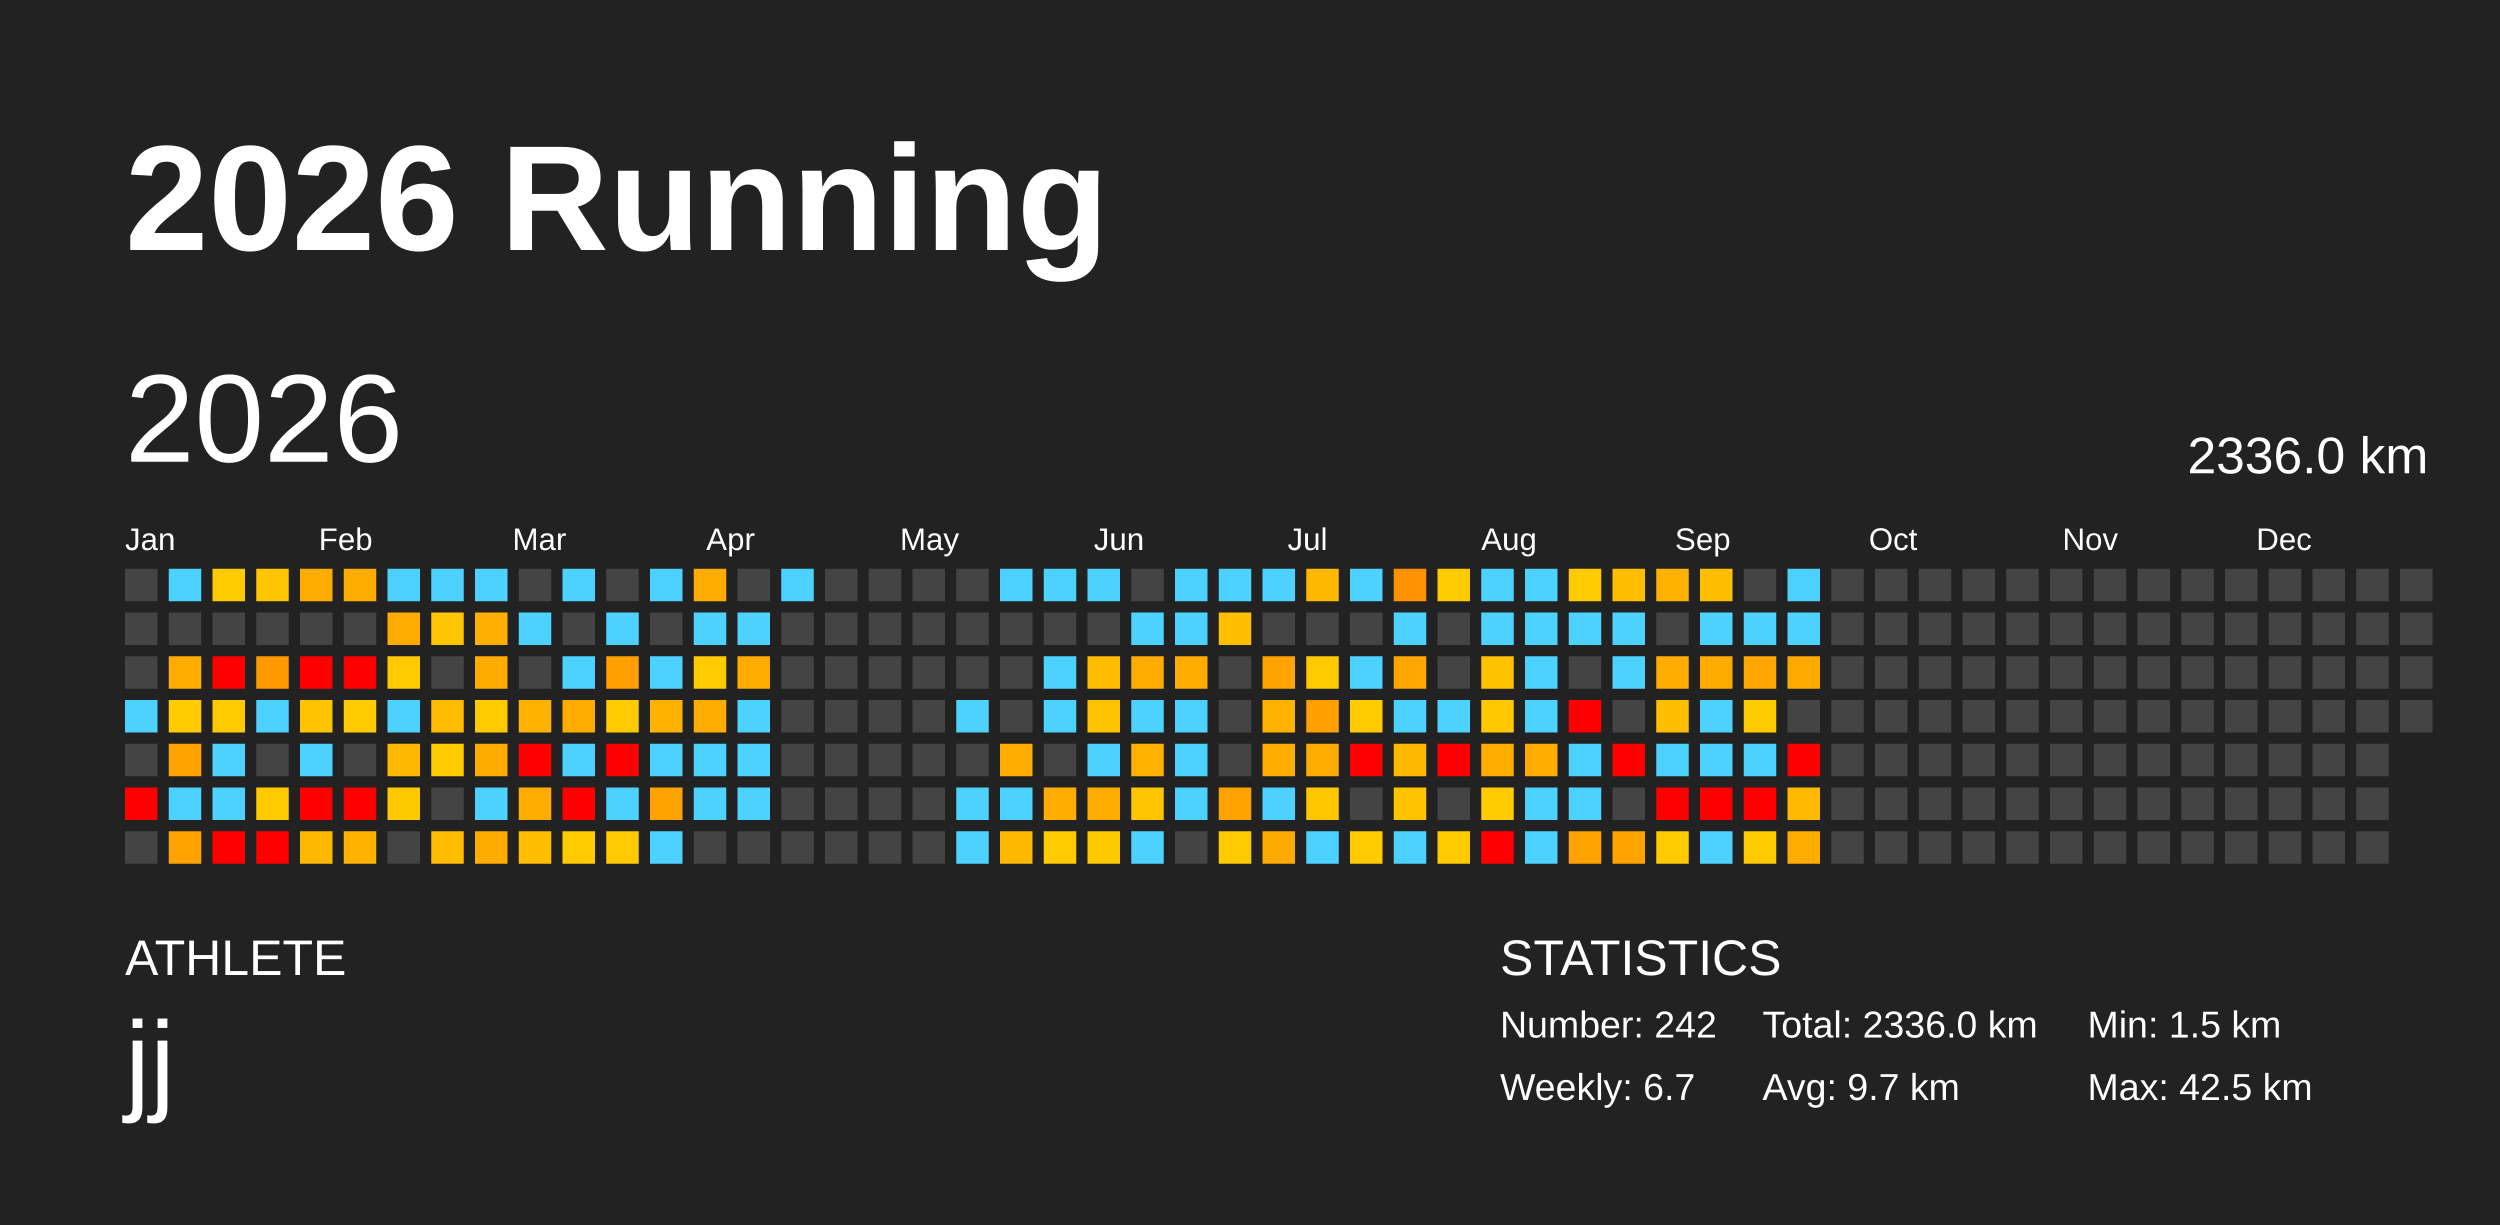
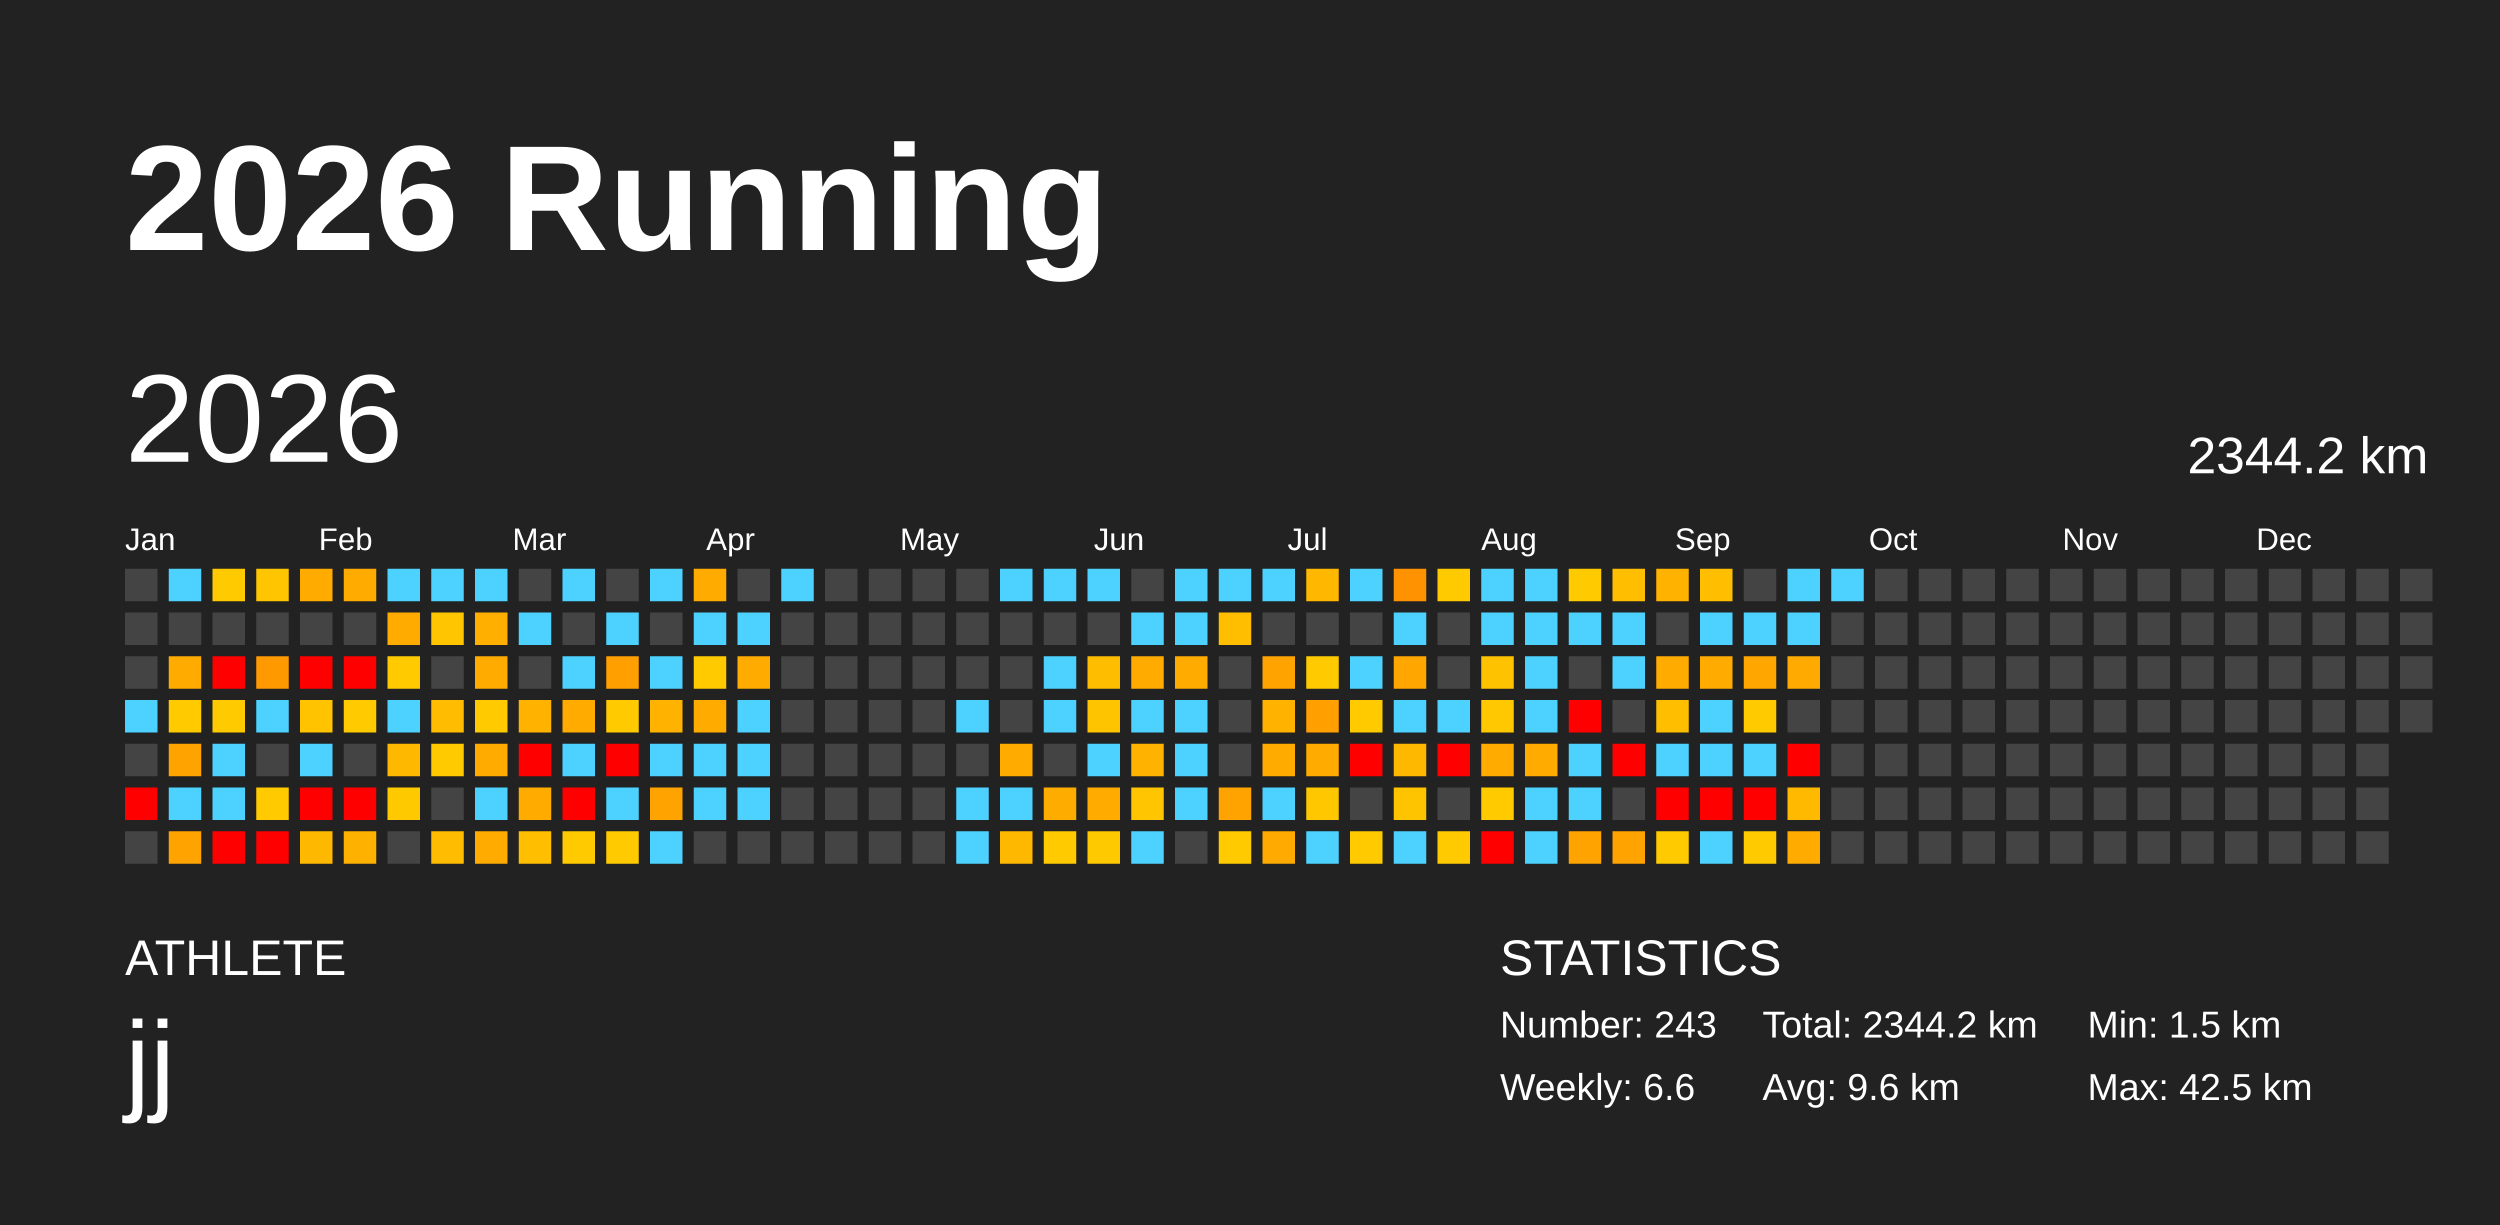
<svg xmlns="http://www.w3.org/2000/svg" baseProfile="full" height="98mm" version="1.1" viewBox="0,0,200,98" width="200mm">
  <defs />
  <rect fill="#222222" height="98" width="200" x="0" y="0" />
  <text fill="#FFFFFF" style="font-size:12px; font-family:Arial; font-weight:bold;" x="10" y="20">2026 Running</text>
  <text fill="#FFFFFF" style="font-size:4px; font-family:Arial" x="10" y="78">ATHLETE</text>
  <text fill="#FFFFFF" style="font-size:9px; font-family:Arial" x="10" y="88">jj</text>
  <text fill="#FFFFFF" style="font-size:4px; font-family:Arial" x="120" y="78">STATISTICS</text>
-   <text fill="#FFFFFF" style="font-size:3px; font-family:Arial" x="120" y="83">Number: 242</text>
-   <text fill="#FFFFFF" style="font-size:3px; font-family:Arial" x="120" y="88">Weekly: 6.7</text>
-   <text fill="#FFFFFF" style="font-size:3px; font-family:Arial" x="141" y="83">Total: 2336.0 km</text>
-   <text fill="#FFFFFF" style="font-size:3px; font-family:Arial" x="141" y="88">Avg: 9.7 km</text>
+   <text fill="#FFFFFF" style="font-size:3px; font-family:Arial" x="120" y="83">Number: 243</text>
+   <text fill="#FFFFFF" style="font-size:3px; font-family:Arial" x="120" y="88">Weekly: 6.6</text>
+   <text fill="#FFFFFF" style="font-size:3px; font-family:Arial" x="141" y="83">Total: 2344.2 km</text>
+   <text fill="#FFFFFF" style="font-size:3px; font-family:Arial" x="141" y="88">Avg: 9.6 km</text>
  <text fill="#FFFFFF" style="font-size:3px; font-family:Arial" x="167" y="83">Min: 1.5 km</text>
  <text fill="#FFFFFF" style="font-size:3px; font-family:Arial" x="167" y="88">Max: 42.5 km</text>
  <text dominant-baseline="hanging" fill="#FFFFFF" style="font-size:10.0px; font-family:Arial;" x="10" y="30">2026</text>
-   <text dominant-baseline="hanging" fill="#FFFFFF" style="font-size:4.125px; font-family:Arial;" x="175" y="35">2336.0 km</text>
+   <text dominant-baseline="hanging" fill="#FFFFFF" style="font-size:4.125px; font-family:Arial;" x="175" y="35">2344.2 km</text>
  <text fill="#FFFFFF" style="font-size:2.5px; font-family:Arial" x="10.0" y="44">Jan</text>
  <text fill="#FFFFFF" style="font-size:2.5px; font-family:Arial" x="25.5" y="44">Feb</text>
  <text fill="#FFFFFF" style="font-size:2.5px; font-family:Arial" x="41.0" y="44">Mar</text>
  <text fill="#FFFFFF" style="font-size:2.5px; font-family:Arial" x="56.5" y="44">Apr</text>
  <text fill="#FFFFFF" style="font-size:2.5px; font-family:Arial" x="72.0" y="44">May</text>
  <text fill="#FFFFFF" style="font-size:2.5px; font-family:Arial" x="87.5" y="44">Jun</text>
  <text fill="#FFFFFF" style="font-size:2.5px; font-family:Arial" x="103.0" y="44">Jul</text>
  <text fill="#FFFFFF" style="font-size:2.5px; font-family:Arial" x="118.5" y="44">Aug</text>
  <text fill="#FFFFFF" style="font-size:2.5px; font-family:Arial" x="134.0" y="44">Sep</text>
  <text fill="#FFFFFF" style="font-size:2.5px; font-family:Arial" x="149.5" y="44">Oct</text>
  <text fill="#FFFFFF" style="font-size:2.5px; font-family:Arial" x="165.0" y="44">Nov</text>
  <text fill="#FFFFFF" style="font-size:2.5px; font-family:Arial" x="180.5" y="44">Dec</text>
  <rect fill="#444444" height="2.6" width="2.6" x="10.0" y="45.5" />
  <rect fill="#444444" height="2.6" width="2.6" x="10.0" y="49.0" />
  <rect fill="#444444" height="2.6" width="2.6" x="10.0" y="52.5" />
  <rect fill="#4dd2ff" height="2.6" width="2.6" x="10.0" y="56.0" />
  <rect fill="#444444" height="2.6" width="2.6" x="10.0" y="59.5" />
  <rect fill="red" height="2.6" width="2.6" x="10.0" y="63.0" />
  <rect fill="#444444" height="2.6" width="2.6" x="10.0" y="66.5" />
  <rect fill="#4dd2ff" height="2.6" width="2.6" x="13.5" y="45.5" />
  <rect fill="#444444" height="2.6" width="2.6" x="13.5" y="49.0" />
  <rect fill="#ffab00" height="2.6" width="2.6" x="13.5" y="52.5" />
  <rect fill="#ffcb00" height="2.6" width="2.6" x="13.5" y="56.0" />
  <rect fill="#ffa300" height="2.6" width="2.6" x="13.5" y="59.5" />
  <rect fill="#4dd2ff" height="2.6" width="2.6" x="13.5" y="63.0" />
  <rect fill="#ffa300" height="2.6" width="2.6" x="13.5" y="66.5" />
  <rect fill="#ffcb00" height="2.6" width="2.6" x="17.0" y="45.5" />
  <rect fill="#444444" height="2.6" width="2.6" x="17.0" y="49.0" />
  <rect fill="red" height="2.6" width="2.6" x="17.0" y="52.5" />
  <rect fill="#ffcb00" height="2.6" width="2.6" x="17.0" y="56.0" />
  <rect fill="#4dd2ff" height="2.6" width="2.6" x="17.0" y="59.5" />
  <rect fill="#4dd2ff" height="2.6" width="2.6" x="17.0" y="63.0" />
  <rect fill="red" height="2.6" width="2.6" x="17.0" y="66.5" />
  <rect fill="#ffc500" height="2.6" width="2.6" x="20.5" y="45.5" />
  <rect fill="#444444" height="2.6" width="2.6" x="20.5" y="49.0" />
  <rect fill="#ff9900" height="2.6" width="2.6" x="20.5" y="52.5" />
  <rect fill="#4dd2ff" height="2.6" width="2.6" x="20.5" y="56.0" />
  <rect fill="#444444" height="2.6" width="2.6" x="20.5" y="59.5" />
  <rect fill="#ffcb00" height="2.6" width="2.6" x="20.5" y="63.0" />
  <rect fill="red" height="2.6" width="2.6" x="20.5" y="66.5" />
  <rect fill="#ffab00" height="2.6" width="2.6" x="24.0" y="45.5" />
  <rect fill="#444444" height="2.6" width="2.6" x="24.0" y="49.0" />
  <rect fill="red" height="2.6" width="2.6" x="24.0" y="52.5" />
  <rect fill="#ffc300" height="2.6" width="2.6" x="24.0" y="56.0" />
  <rect fill="#4dd2ff" height="2.6" width="2.6" x="24.0" y="59.5" />
  <rect fill="red" height="2.6" width="2.6" x="24.0" y="63.0" />
  <rect fill="#ffb800" height="2.6" width="2.6" x="24.0" y="66.5" />
  <rect fill="#ffab00" height="2.6" width="2.6" x="27.5" y="45.5" />
  <rect fill="#444444" height="2.6" width="2.6" x="27.5" y="49.0" />
  <rect fill="red" height="2.6" width="2.6" x="27.5" y="52.5" />
  <rect fill="#ffcb00" height="2.6" width="2.6" x="27.5" y="56.0" />
  <rect fill="#444444" height="2.6" width="2.6" x="27.5" y="59.5" />
  <rect fill="red" height="2.6" width="2.6" x="27.5" y="63.0" />
  <rect fill="#ffb100" height="2.6" width="2.6" x="27.5" y="66.5" />
  <rect fill="#4dd2ff" height="2.6" width="2.6" x="31.0" y="45.5" />
  <rect fill="#ffab00" height="2.6" width="2.6" x="31.0" y="49.0" />
  <rect fill="#ffcb00" height="2.6" width="2.6" x="31.0" y="52.5" />
  <rect fill="#4dd2ff" height="2.6" width="2.6" x="31.0" y="56.0" />
  <rect fill="#ffb800" height="2.6" width="2.6" x="31.0" y="59.5" />
  <rect fill="#ffc900" height="2.6" width="2.6" x="31.0" y="63.0" />
  <rect fill="#444444" height="2.6" width="2.6" x="31.0" y="66.5" />
  <rect fill="#4dd2ff" height="2.6" width="2.6" x="34.5" y="45.5" />
  <rect fill="#ffc500" height="2.6" width="2.6" x="34.5" y="49.0" />
  <rect fill="#444444" height="2.6" width="2.6" x="34.5" y="52.5" />
  <rect fill="#ffbc00" height="2.6" width="2.6" x="34.5" y="56.0" />
  <rect fill="#ffcb00" height="2.6" width="2.6" x="34.5" y="59.5" />
  <rect fill="#444444" height="2.6" width="2.6" x="34.5" y="63.0" />
  <rect fill="#ffbc00" height="2.6" width="2.6" x="34.5" y="66.5" />
  <rect fill="#4dd2ff" height="2.6" width="2.6" x="38.0" y="45.5" />
  <rect fill="#ffaf00" height="2.6" width="2.6" x="38.0" y="49.0" />
  <rect fill="#ffab00" height="2.6" width="2.6" x="38.0" y="52.5" />
  <rect fill="#ffcb00" height="2.6" width="2.6" x="38.0" y="56.0" />
  <rect fill="#ffab00" height="2.6" width="2.6" x="38.0" y="59.5" />
  <rect fill="#4dd2ff" height="2.6" width="2.6" x="38.0" y="63.0" />
  <rect fill="#ffab00" height="2.6" width="2.6" x="38.0" y="66.5" />
  <rect fill="#444444" height="2.6" width="2.6" x="41.5" y="45.5" />
  <rect fill="#4dd2ff" height="2.6" width="2.6" x="41.5" y="49.0" />
  <rect fill="#444444" height="2.6" width="2.6" x="41.5" y="52.5" />
  <rect fill="#ffb200" height="2.6" width="2.6" x="41.5" y="56.0" />
  <rect fill="red" height="2.6" width="2.6" x="41.5" y="59.5" />
  <rect fill="#ffab00" height="2.6" width="2.6" x="41.5" y="63.0" />
  <rect fill="#ffbf00" height="2.6" width="2.6" x="41.5" y="66.5" />
  <rect fill="#4dd2ff" height="2.6" width="2.6" x="45.0" y="45.5" />
  <rect fill="#444444" height="2.6" width="2.6" x="45.0" y="49.0" />
  <rect fill="#4dd2ff" height="2.6" width="2.6" x="45.0" y="52.5" />
  <rect fill="#ffab00" height="2.6" width="2.6" x="45.0" y="56.0" />
  <rect fill="#4dd2ff" height="2.6" width="2.6" x="45.0" y="59.5" />
  <rect fill="red" height="2.6" width="2.6" x="45.0" y="63.0" />
  <rect fill="#ffcb00" height="2.6" width="2.6" x="45.0" y="66.5" />
  <rect fill="#444444" height="2.6" width="2.6" x="48.5" y="45.5" />
  <rect fill="#4dd2ff" height="2.6" width="2.6" x="48.5" y="49.0" />
  <rect fill="#ff9f00" height="2.6" width="2.6" x="48.5" y="52.5" />
  <rect fill="#ffcb00" height="2.6" width="2.6" x="48.5" y="56.0" />
  <rect fill="red" height="2.6" width="2.6" x="48.5" y="59.5" />
  <rect fill="#4dd2ff" height="2.6" width="2.6" x="48.5" y="63.0" />
  <rect fill="#ffcb00" height="2.6" width="2.6" x="48.5" y="66.5" />
  <rect fill="#4dd2ff" height="2.6" width="2.6" x="52.0" y="45.5" />
  <rect fill="#444444" height="2.6" width="2.6" x="52.0" y="49.0" />
  <rect fill="#4dd2ff" height="2.6" width="2.6" x="52.0" y="52.5" />
  <rect fill="#ffb200" height="2.6" width="2.6" x="52.0" y="56.0" />
  <rect fill="#4dd2ff" height="2.6" width="2.6" x="52.0" y="59.5" />
  <rect fill="#ffa300" height="2.6" width="2.6" x="52.0" y="63.0" />
  <rect fill="#4dd2ff" height="2.6" width="2.6" x="52.0" y="66.5" />
  <rect fill="#ffab00" height="2.6" width="2.6" x="55.5" y="45.5" />
  <rect fill="#4dd2ff" height="2.6" width="2.6" x="55.5" y="49.0" />
  <rect fill="#ffcb00" height="2.6" width="2.6" x="55.5" y="52.5" />
  <rect fill="#ffab00" height="2.6" width="2.6" x="55.5" y="56.0" />
  <rect fill="#4dd2ff" height="2.6" width="2.6" x="55.5" y="59.5" />
  <rect fill="#4dd2ff" height="2.6" width="2.6" x="55.5" y="63.0" />
  <rect fill="#444444" height="2.6" width="2.6" x="55.5" y="66.5" />
  <rect fill="#444444" height="2.6" width="2.6" x="59.0" y="45.5" />
  <rect fill="#4dd2ff" height="2.6" width="2.6" x="59.0" y="49.0" />
  <rect fill="#ffab00" height="2.6" width="2.6" x="59.0" y="52.5" />
  <rect fill="#4dd2ff" height="2.6" width="2.6" x="59.0" y="56.0" />
  <rect fill="#4dd2ff" height="2.6" width="2.6" x="59.0" y="59.5" />
  <rect fill="#4dd2ff" height="2.6" width="2.6" x="59.0" y="63.0" />
  <rect fill="#444444" height="2.6" width="2.6" x="59.0" y="66.5" />
  <rect fill="#4dd2ff" height="2.6" width="2.6" x="62.5" y="45.5" />
  <rect fill="#444444" height="2.6" width="2.6" x="62.5" y="49.0" />
  <rect fill="#444444" height="2.6" width="2.6" x="62.5" y="52.5" />
  <rect fill="#444444" height="2.6" width="2.6" x="62.5" y="56.0" />
  <rect fill="#444444" height="2.6" width="2.6" x="62.5" y="59.5" />
  <rect fill="#444444" height="2.6" width="2.6" x="62.5" y="63.0" />
  <rect fill="#444444" height="2.6" width="2.6" x="62.5" y="66.5" />
  <rect fill="#444444" height="2.6" width="2.6" x="66.0" y="45.5" />
  <rect fill="#444444" height="2.6" width="2.6" x="66.0" y="49.0" />
  <rect fill="#444444" height="2.6" width="2.6" x="66.0" y="52.5" />
  <rect fill="#444444" height="2.6" width="2.6" x="66.0" y="56.0" />
  <rect fill="#444444" height="2.6" width="2.6" x="66.0" y="59.5" />
  <rect fill="#444444" height="2.6" width="2.6" x="66.0" y="63.0" />
  <rect fill="#444444" height="2.6" width="2.6" x="66.0" y="66.5" />
  <rect fill="#444444" height="2.6" width="2.6" x="69.5" y="45.5" />
  <rect fill="#444444" height="2.6" width="2.6" x="69.5" y="49.0" />
  <rect fill="#444444" height="2.6" width="2.6" x="69.5" y="52.5" />
  <rect fill="#444444" height="2.6" width="2.6" x="69.5" y="56.0" />
  <rect fill="#444444" height="2.6" width="2.6" x="69.5" y="59.5" />
  <rect fill="#444444" height="2.6" width="2.6" x="69.5" y="63.0" />
  <rect fill="#444444" height="2.6" width="2.6" x="69.5" y="66.5" />
  <rect fill="#444444" height="2.6" width="2.6" x="73.0" y="45.5" />
  <rect fill="#444444" height="2.6" width="2.6" x="73.0" y="49.0" />
  <rect fill="#444444" height="2.6" width="2.6" x="73.0" y="52.5" />
  <rect fill="#444444" height="2.6" width="2.6" x="73.0" y="56.0" />
  <rect fill="#444444" height="2.6" width="2.6" x="73.0" y="59.5" />
  <rect fill="#444444" height="2.6" width="2.6" x="73.0" y="63.0" />
  <rect fill="#444444" height="2.6" width="2.6" x="73.0" y="66.5" />
  <rect fill="#444444" height="2.6" width="2.6" x="76.5" y="45.5" />
  <rect fill="#444444" height="2.6" width="2.6" x="76.5" y="49.0" />
  <rect fill="#444444" height="2.6" width="2.6" x="76.5" y="52.5" />
  <rect fill="#4dd2ff" height="2.6" width="2.6" x="76.5" y="56.0" />
  <rect fill="#444444" height="2.6" width="2.6" x="76.5" y="59.5" />
  <rect fill="#4dd2ff" height="2.6" width="2.6" x="76.5" y="63.0" />
  <rect fill="#4dd2ff" height="2.6" width="2.6" x="76.5" y="66.5" />
  <rect fill="#4dd2ff" height="2.6" width="2.6" x="80.0" y="45.5" />
  <rect fill="#444444" height="2.6" width="2.6" x="80.0" y="49.0" />
  <rect fill="#444444" height="2.6" width="2.6" x="80.0" y="52.5" />
  <rect fill="#444444" height="2.6" width="2.6" x="80.0" y="56.0" />
  <rect fill="#ffab00" height="2.6" width="2.6" x="80.0" y="59.5" />
  <rect fill="#4dd2ff" height="2.6" width="2.6" x="80.0" y="63.0" />
  <rect fill="#ffb800" height="2.6" width="2.6" x="80.0" y="66.5" />
  <rect fill="#4dd2ff" height="2.6" width="2.6" x="83.5" y="45.5" />
  <rect fill="#444444" height="2.6" width="2.6" x="83.5" y="49.0" />
  <rect fill="#4dd2ff" height="2.6" width="2.6" x="83.5" y="52.5" />
  <rect fill="#4dd2ff" height="2.6" width="2.6" x="83.5" y="56.0" />
  <rect fill="#444444" height="2.6" width="2.6" x="83.5" y="59.5" />
  <rect fill="#ffac00" height="2.6" width="2.6" x="83.5" y="63.0" />
  <rect fill="#ffcb00" height="2.6" width="2.6" x="83.5" y="66.5" />
  <rect fill="#4dd2ff" height="2.6" width="2.6" x="87.0" y="45.5" />
  <rect fill="#444444" height="2.6" width="2.6" x="87.0" y="49.0" />
  <rect fill="#ffbd00" height="2.6" width="2.6" x="87.0" y="52.5" />
  <rect fill="#ffc400" height="2.6" width="2.6" x="87.0" y="56.0" />
  <rect fill="#4dd2ff" height="2.6" width="2.6" x="87.0" y="59.5" />
  <rect fill="#ffab00" height="2.6" width="2.6" x="87.0" y="63.0" />
  <rect fill="#ffc900" height="2.6" width="2.6" x="87.0" y="66.5" />
  <rect fill="#444444" height="2.6" width="2.6" x="90.5" y="45.5" />
  <rect fill="#4dd2ff" height="2.6" width="2.6" x="90.5" y="49.0" />
  <rect fill="#ffab00" height="2.6" width="2.6" x="90.5" y="52.5" />
  <rect fill="#4dd2ff" height="2.6" width="2.6" x="90.5" y="56.0" />
  <rect fill="#ffb200" height="2.6" width="2.6" x="90.5" y="59.5" />
  <rect fill="#ffc500" height="2.6" width="2.6" x="90.5" y="63.0" />
  <rect fill="#4dd2ff" height="2.6" width="2.6" x="90.5" y="66.5" />
  <rect fill="#4dd2ff" height="2.6" width="2.6" x="94.0" y="45.5" />
  <rect fill="#4dd2ff" height="2.6" width="2.6" x="94.0" y="49.0" />
  <rect fill="#ffab00" height="2.6" width="2.6" x="94.0" y="52.5" />
  <rect fill="#4dd2ff" height="2.6" width="2.6" x="94.0" y="56.0" />
  <rect fill="#4dd2ff" height="2.6" width="2.6" x="94.0" y="59.5" />
  <rect fill="#4dd2ff" height="2.6" width="2.6" x="94.0" y="63.0" />
  <rect fill="#444444" height="2.6" width="2.6" x="94.0" y="66.5" />
  <rect fill="#4dd2ff" height="2.6" width="2.6" x="97.5" y="45.5" />
  <rect fill="#ffbf00" height="2.6" width="2.6" x="97.5" y="49.0" />
  <rect fill="#444444" height="2.6" width="2.6" x="97.5" y="52.5" />
  <rect fill="#444444" height="2.6" width="2.6" x="97.5" y="56.0" />
  <rect fill="#444444" height="2.6" width="2.6" x="97.5" y="59.5" />
  <rect fill="#ffa300" height="2.6" width="2.6" x="97.5" y="63.0" />
  <rect fill="#ffcb00" height="2.6" width="2.6" x="97.5" y="66.5" />
  <rect fill="#4dd2ff" height="2.6" width="2.6" x="101.0" y="45.5" />
  <rect fill="#444444" height="2.6" width="2.6" x="101.0" y="49.0" />
  <rect fill="#ffa300" height="2.6" width="2.6" x="101.0" y="52.5" />
  <rect fill="#ffb200" height="2.6" width="2.6" x="101.0" y="56.0" />
  <rect fill="#ffab00" height="2.6" width="2.6" x="101.0" y="59.5" />
  <rect fill="#4dd2ff" height="2.6" width="2.6" x="101.0" y="63.0" />
  <rect fill="#ffaa00" height="2.6" width="2.6" x="101.0" y="66.5" />
  <rect fill="#ffb700" height="2.6" width="2.6" x="104.5" y="45.5" />
  <rect fill="#444444" height="2.6" width="2.6" x="104.5" y="49.0" />
  <rect fill="#ffcb00" height="2.6" width="2.6" x="104.5" y="52.5" />
  <rect fill="#ff9f00" height="2.6" width="2.6" x="104.5" y="56.0" />
  <rect fill="#ffab00" height="2.6" width="2.6" x="104.5" y="59.5" />
  <rect fill="#ffc700" height="2.6" width="2.6" x="104.5" y="63.0" />
  <rect fill="#4dd2ff" height="2.6" width="2.6" x="104.5" y="66.5" />
  <rect fill="#4dd2ff" height="2.6" width="2.6" x="108.0" y="45.5" />
  <rect fill="#444444" height="2.6" width="2.6" x="108.0" y="49.0" />
  <rect fill="#4dd2ff" height="2.6" width="2.6" x="108.0" y="52.5" />
  <rect fill="#ffcb00" height="2.6" width="2.6" x="108.0" y="56.0" />
  <rect fill="red" height="2.6" width="2.6" x="108.0" y="59.5" />
  <rect fill="#444444" height="2.6" width="2.6" x="108.0" y="63.0" />
  <rect fill="#ffcb00" height="2.6" width="2.6" x="108.0" y="66.5" />
  <rect fill="#ff9200" height="2.6" width="2.6" x="111.5" y="45.5" />
  <rect fill="#4dd2ff" height="2.6" width="2.6" x="111.5" y="49.0" />
  <rect fill="#ffa600" height="2.6" width="2.6" x="111.5" y="52.5" />
  <rect fill="#4dd2ff" height="2.6" width="2.6" x="111.5" y="56.0" />
  <rect fill="#ffb800" height="2.6" width="2.6" x="111.5" y="59.5" />
  <rect fill="#ffc400" height="2.6" width="2.6" x="111.5" y="63.0" />
  <rect fill="#4dd2ff" height="2.6" width="2.6" x="111.5" y="66.5" />
  <rect fill="#ffcb00" height="2.6" width="2.6" x="115.0" y="45.5" />
  <rect fill="#444444" height="2.6" width="2.6" x="115.0" y="49.0" />
  <rect fill="#444444" height="2.6" width="2.6" x="115.0" y="52.5" />
  <rect fill="#4dd2ff" height="2.6" width="2.6" x="115.0" y="56.0" />
  <rect fill="red" height="2.6" width="2.6" x="115.0" y="59.5" />
  <rect fill="#444444" height="2.6" width="2.6" x="115.0" y="63.0" />
  <rect fill="#ffca00" height="2.6" width="2.6" x="115.0" y="66.5" />
  <rect fill="#4dd2ff" height="2.6" width="2.6" x="118.5" y="45.5" />
  <rect fill="#4dd2ff" height="2.6" width="2.6" x="118.5" y="49.0" />
  <rect fill="#ffc200" height="2.6" width="2.6" x="118.5" y="52.5" />
  <rect fill="#ffc800" height="2.6" width="2.6" x="118.5" y="56.0" />
  <rect fill="#ffab00" height="2.6" width="2.6" x="118.5" y="59.5" />
  <rect fill="#ffcb00" height="2.6" width="2.6" x="118.5" y="63.0" />
  <rect fill="red" height="2.6" width="2.6" x="118.5" y="66.5" />
  <rect fill="#4dd2ff" height="2.6" width="2.6" x="122.0" y="45.5" />
  <rect fill="#4dd2ff" height="2.6" width="2.6" x="122.0" y="49.0" />
  <rect fill="#4dd2ff" height="2.6" width="2.6" x="122.0" y="52.5" />
  <rect fill="#4dd2ff" height="2.6" width="2.6" x="122.0" y="56.0" />
  <rect fill="#ffab00" height="2.6" width="2.6" x="122.0" y="59.5" />
  <rect fill="#4dd2ff" height="2.6" width="2.6" x="122.0" y="63.0" />
  <rect fill="#4dd2ff" height="2.6" width="2.6" x="122.0" y="66.5" />
  <rect fill="#ffca00" height="2.6" width="2.6" x="125.5" y="45.5" />
  <rect fill="#4dd2ff" height="2.6" width="2.6" x="125.5" y="49.0" />
  <rect fill="#444444" height="2.6" width="2.6" x="125.5" y="52.5" />
  <rect fill="red" height="2.6" width="2.6" x="125.5" y="56.0" />
  <rect fill="#4dd2ff" height="2.6" width="2.6" x="125.5" y="59.5" />
  <rect fill="#4dd2ff" height="2.6" width="2.6" x="125.5" y="63.0" />
  <rect fill="#ffa300" height="2.6" width="2.6" x="125.5" y="66.5" />
  <rect fill="#ffbf00" height="2.6" width="2.6" x="129.0" y="45.5" />
  <rect fill="#4dd2ff" height="2.6" width="2.6" x="129.0" y="49.0" />
  <rect fill="#4dd2ff" height="2.6" width="2.6" x="129.0" y="52.5" />
  <rect fill="#444444" height="2.6" width="2.6" x="129.0" y="56.0" />
  <rect fill="red" height="2.6" width="2.6" x="129.0" y="59.5" />
  <rect fill="#444444" height="2.6" width="2.6" x="129.0" y="63.0" />
  <rect fill="#ffa300" height="2.6" width="2.6" x="129.0" y="66.5" />
  <rect fill="#ffb200" height="2.6" width="2.6" x="132.5" y="45.5" />
  <rect fill="#444444" height="2.6" width="2.6" x="132.5" y="49.0" />
  <rect fill="#ffab00" height="2.6" width="2.6" x="132.5" y="52.5" />
  <rect fill="#ffbe00" height="2.6" width="2.6" x="132.5" y="56.0" />
  <rect fill="#4dd2ff" height="2.6" width="2.6" x="132.5" y="59.5" />
  <rect fill="red" height="2.6" width="2.6" x="132.5" y="63.0" />
  <rect fill="#ffcb00" height="2.6" width="2.6" x="132.5" y="66.5" />
  <rect fill="#ffbf00" height="2.6" width="2.6" x="136.0" y="45.5" />
  <rect fill="#4dd2ff" height="2.6" width="2.6" x="136.0" y="49.0" />
  <rect fill="#ffab00" height="2.6" width="2.6" x="136.0" y="52.5" />
  <rect fill="#4dd2ff" height="2.6" width="2.6" x="136.0" y="56.0" />
  <rect fill="#4dd2ff" height="2.6" width="2.6" x="136.0" y="59.5" />
  <rect fill="red" height="2.6" width="2.6" x="136.0" y="63.0" />
  <rect fill="#4dd2ff" height="2.6" width="2.6" x="136.0" y="66.5" />
  <rect fill="#444444" height="2.6" width="2.6" x="139.5" y="45.5" />
  <rect fill="#4dd2ff" height="2.6" width="2.6" x="139.5" y="49.0" />
  <rect fill="#ffa600" height="2.6" width="2.6" x="139.5" y="52.5" />
  <rect fill="#ffcb00" height="2.6" width="2.6" x="139.5" y="56.0" />
  <rect fill="#4dd2ff" height="2.6" width="2.6" x="139.5" y="59.5" />
  <rect fill="red" height="2.6" width="2.6" x="139.5" y="63.0" />
  <rect fill="#ffcb00" height="2.6" width="2.6" x="139.5" y="66.5" />
  <rect fill="#4dd2ff" height="2.6" width="2.6" x="143.0" y="45.5" />
  <rect fill="#4dd2ff" height="2.6" width="2.6" x="143.0" y="49.0" />
  <rect fill="#ffaa00" height="2.6" width="2.6" x="143.0" y="52.5" />
  <rect fill="#444444" height="2.6" width="2.6" x="143.0" y="56.0" />
  <rect fill="red" height="2.6" width="2.6" x="143.0" y="59.5" />
  <rect fill="#ffba00" height="2.6" width="2.6" x="143.0" y="63.0" />
  <rect fill="#ffab00" height="2.6" width="2.6" x="143.0" y="66.5" />
-   <rect fill="#444444" height="2.6" width="2.6" x="146.5" y="45.5" />
+   <rect fill="#4dd2ff" height="2.6" width="2.6" x="146.5" y="45.5" />
  <rect fill="#444444" height="2.6" width="2.6" x="146.5" y="49.0" />
  <rect fill="#444444" height="2.6" width="2.6" x="146.5" y="52.5" />
  <rect fill="#444444" height="2.6" width="2.6" x="146.5" y="56.0" />
  <rect fill="#444444" height="2.6" width="2.6" x="146.5" y="59.5" />
  <rect fill="#444444" height="2.6" width="2.6" x="146.5" y="63.0" />
  <rect fill="#444444" height="2.6" width="2.6" x="146.5" y="66.5" />
  <rect fill="#444444" height="2.6" width="2.6" x="150.0" y="45.5" />
  <rect fill="#444444" height="2.6" width="2.6" x="150.0" y="49.0" />
  <rect fill="#444444" height="2.6" width="2.6" x="150.0" y="52.5" />
  <rect fill="#444444" height="2.6" width="2.6" x="150.0" y="56.0" />
  <rect fill="#444444" height="2.6" width="2.6" x="150.0" y="59.5" />
  <rect fill="#444444" height="2.6" width="2.6" x="150.0" y="63.0" />
  <rect fill="#444444" height="2.6" width="2.6" x="150.0" y="66.5" />
  <rect fill="#444444" height="2.6" width="2.6" x="153.5" y="45.5" />
  <rect fill="#444444" height="2.6" width="2.6" x="153.5" y="49.0" />
  <rect fill="#444444" height="2.6" width="2.6" x="153.5" y="52.5" />
  <rect fill="#444444" height="2.6" width="2.6" x="153.5" y="56.0" />
  <rect fill="#444444" height="2.6" width="2.6" x="153.5" y="59.5" />
  <rect fill="#444444" height="2.6" width="2.6" x="153.5" y="63.0" />
  <rect fill="#444444" height="2.6" width="2.6" x="153.5" y="66.5" />
  <rect fill="#444444" height="2.6" width="2.6" x="157.0" y="45.5" />
  <rect fill="#444444" height="2.6" width="2.6" x="157.0" y="49.0" />
  <rect fill="#444444" height="2.6" width="2.6" x="157.0" y="52.5" />
  <rect fill="#444444" height="2.6" width="2.6" x="157.0" y="56.0" />
  <rect fill="#444444" height="2.6" width="2.6" x="157.0" y="59.5" />
  <rect fill="#444444" height="2.6" width="2.6" x="157.0" y="63.0" />
  <rect fill="#444444" height="2.6" width="2.6" x="157.0" y="66.5" />
  <rect fill="#444444" height="2.6" width="2.6" x="160.5" y="45.5" />
  <rect fill="#444444" height="2.6" width="2.6" x="160.5" y="49.0" />
  <rect fill="#444444" height="2.6" width="2.6" x="160.5" y="52.5" />
  <rect fill="#444444" height="2.6" width="2.6" x="160.5" y="56.0" />
  <rect fill="#444444" height="2.6" width="2.6" x="160.5" y="59.5" />
  <rect fill="#444444" height="2.6" width="2.6" x="160.5" y="63.0" />
  <rect fill="#444444" height="2.6" width="2.6" x="160.5" y="66.5" />
  <rect fill="#444444" height="2.6" width="2.6" x="164.0" y="45.5" />
  <rect fill="#444444" height="2.6" width="2.6" x="164.0" y="49.0" />
  <rect fill="#444444" height="2.6" width="2.6" x="164.0" y="52.5" />
  <rect fill="#444444" height="2.6" width="2.6" x="164.0" y="56.0" />
  <rect fill="#444444" height="2.6" width="2.6" x="164.0" y="59.5" />
  <rect fill="#444444" height="2.6" width="2.6" x="164.0" y="63.0" />
  <rect fill="#444444" height="2.6" width="2.6" x="164.0" y="66.5" />
  <rect fill="#444444" height="2.6" width="2.6" x="167.5" y="45.5" />
  <rect fill="#444444" height="2.6" width="2.6" x="167.5" y="49.0" />
  <rect fill="#444444" height="2.6" width="2.6" x="167.5" y="52.5" />
  <rect fill="#444444" height="2.6" width="2.6" x="167.5" y="56.0" />
  <rect fill="#444444" height="2.6" width="2.6" x="167.5" y="59.5" />
  <rect fill="#444444" height="2.6" width="2.6" x="167.5" y="63.0" />
  <rect fill="#444444" height="2.6" width="2.6" x="167.5" y="66.5" />
  <rect fill="#444444" height="2.6" width="2.6" x="171.0" y="45.5" />
  <rect fill="#444444" height="2.6" width="2.6" x="171.0" y="49.0" />
  <rect fill="#444444" height="2.6" width="2.6" x="171.0" y="52.5" />
  <rect fill="#444444" height="2.6" width="2.6" x="171.0" y="56.0" />
  <rect fill="#444444" height="2.6" width="2.6" x="171.0" y="59.5" />
  <rect fill="#444444" height="2.6" width="2.6" x="171.0" y="63.0" />
  <rect fill="#444444" height="2.6" width="2.6" x="171.0" y="66.5" />
  <rect fill="#444444" height="2.6" width="2.6" x="174.5" y="45.5" />
  <rect fill="#444444" height="2.6" width="2.6" x="174.5" y="49.0" />
  <rect fill="#444444" height="2.6" width="2.6" x="174.5" y="52.5" />
  <rect fill="#444444" height="2.6" width="2.6" x="174.5" y="56.0" />
  <rect fill="#444444" height="2.6" width="2.6" x="174.5" y="59.5" />
  <rect fill="#444444" height="2.6" width="2.6" x="174.5" y="63.0" />
  <rect fill="#444444" height="2.6" width="2.6" x="174.5" y="66.5" />
  <rect fill="#444444" height="2.6" width="2.6" x="178.0" y="45.5" />
  <rect fill="#444444" height="2.6" width="2.6" x="178.0" y="49.0" />
  <rect fill="#444444" height="2.6" width="2.6" x="178.0" y="52.5" />
  <rect fill="#444444" height="2.6" width="2.6" x="178.0" y="56.0" />
  <rect fill="#444444" height="2.6" width="2.6" x="178.0" y="59.5" />
  <rect fill="#444444" height="2.6" width="2.6" x="178.0" y="63.0" />
  <rect fill="#444444" height="2.6" width="2.6" x="178.0" y="66.5" />
  <rect fill="#444444" height="2.6" width="2.6" x="181.5" y="45.5" />
  <rect fill="#444444" height="2.6" width="2.6" x="181.5" y="49.0" />
  <rect fill="#444444" height="2.6" width="2.6" x="181.5" y="52.5" />
  <rect fill="#444444" height="2.6" width="2.6" x="181.5" y="56.0" />
  <rect fill="#444444" height="2.6" width="2.6" x="181.5" y="59.5" />
  <rect fill="#444444" height="2.6" width="2.6" x="181.5" y="63.0" />
  <rect fill="#444444" height="2.6" width="2.6" x="181.5" y="66.5" />
  <rect fill="#444444" height="2.6" width="2.6" x="185.0" y="45.5" />
  <rect fill="#444444" height="2.6" width="2.6" x="185.0" y="49.0" />
  <rect fill="#444444" height="2.6" width="2.6" x="185.0" y="52.5" />
  <rect fill="#444444" height="2.6" width="2.6" x="185.0" y="56.0" />
  <rect fill="#444444" height="2.6" width="2.6" x="185.0" y="59.5" />
  <rect fill="#444444" height="2.6" width="2.6" x="185.0" y="63.0" />
  <rect fill="#444444" height="2.6" width="2.6" x="185.0" y="66.5" />
  <rect fill="#444444" height="2.6" width="2.6" x="188.5" y="45.5" />
  <rect fill="#444444" height="2.6" width="2.6" x="188.5" y="49.0" />
  <rect fill="#444444" height="2.6" width="2.6" x="188.5" y="52.5" />
  <rect fill="#444444" height="2.6" width="2.6" x="188.5" y="56.0" />
  <rect fill="#444444" height="2.6" width="2.6" x="188.5" y="59.5" />
  <rect fill="#444444" height="2.6" width="2.6" x="188.5" y="63.0" />
  <rect fill="#444444" height="2.6" width="2.6" x="188.5" y="66.5" />
  <rect fill="#444444" height="2.6" width="2.6" x="192.0" y="45.5" />
  <rect fill="#444444" height="2.6" width="2.6" x="192.0" y="49.0" />
  <rect fill="#444444" height="2.6" width="2.6" x="192.0" y="52.5" />
  <rect fill="#444444" height="2.6" width="2.6" x="192.0" y="56.0" />
</svg>
